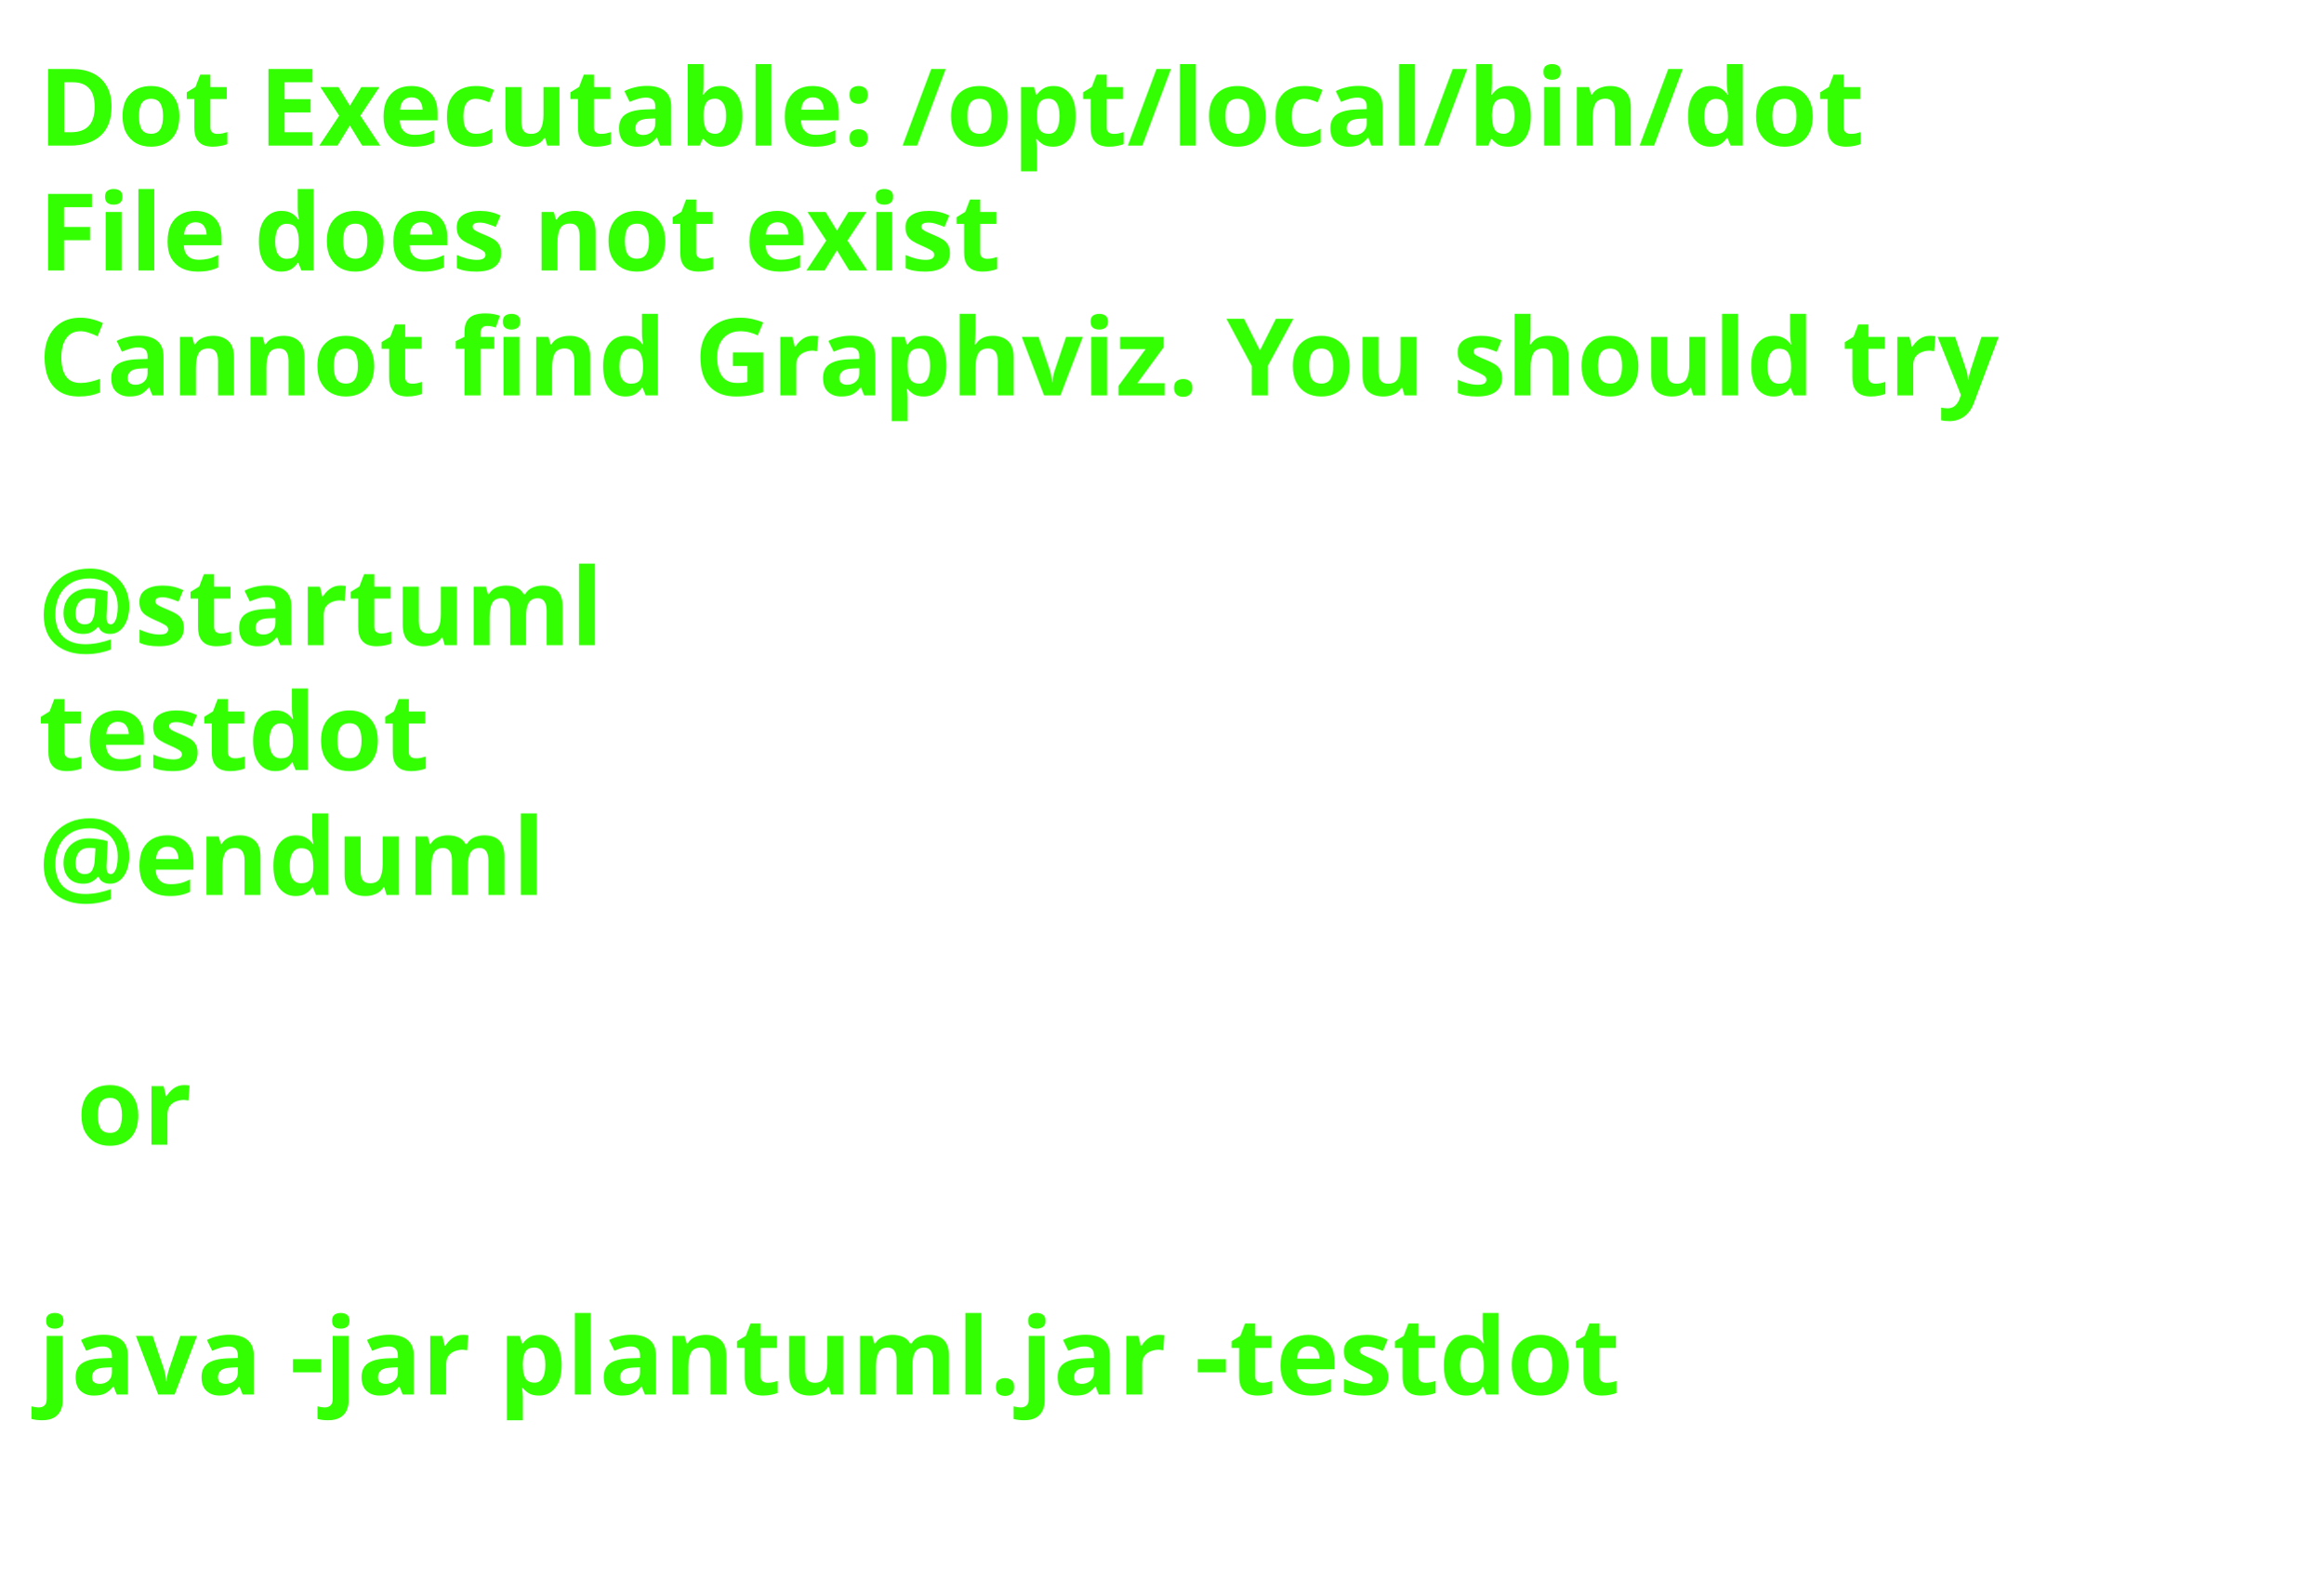
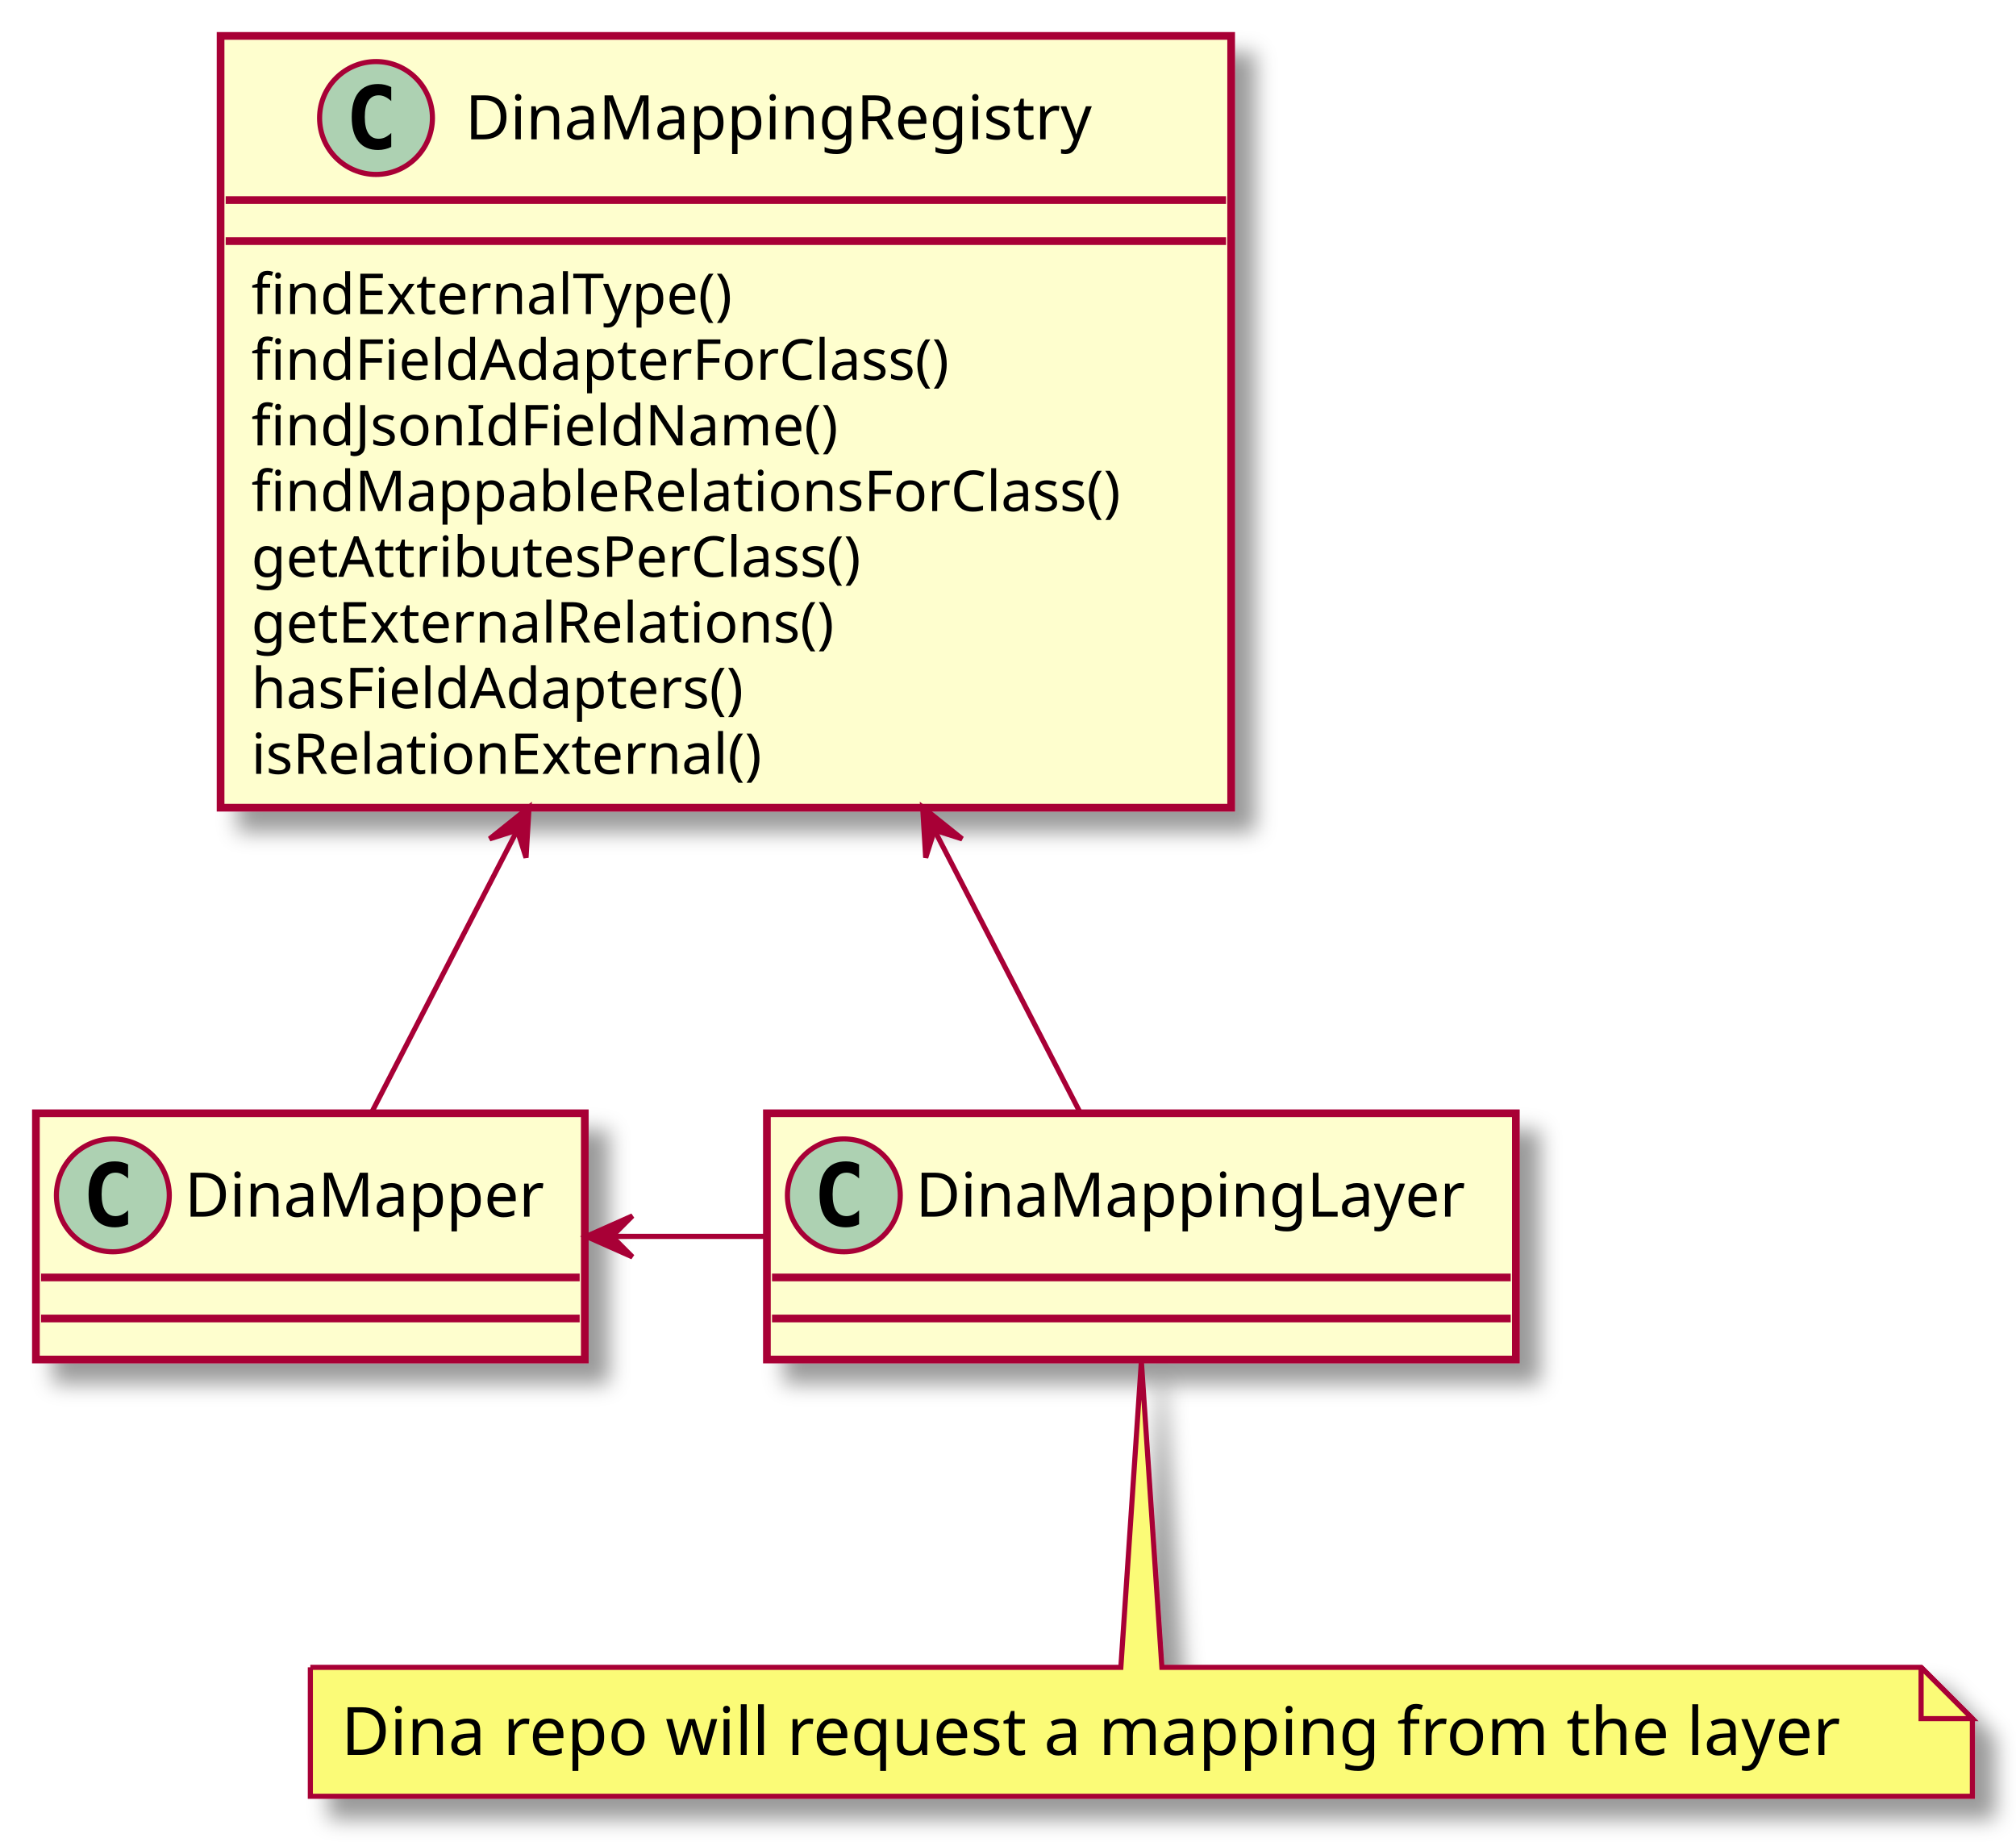
- <svg xmlns="http://www.w3.org/2000/svg" contentScriptType="application/ecmascript" contentStyleType="text/css" height="206px" preserveAspectRatio="none" style="width:303px;height:206px;background:#000000;" version="1.1" viewBox="0 0 303 206" width="303px" zoomAndPan="magnify">
-   <defs />
+ <svg xmlns="http://www.w3.org/2000/svg" contentScriptType="application/ecmascript" contentStyleType="text/css" height="359px" preserveAspectRatio="none" style="width:393px;height:359px;" version="1.1" viewBox="0 0 393 359" width="393px" zoomAndPan="magnify">
+   <defs>
+     <filter height="300%" id="f1oqs1e4wng1r6" width="300%" x="-1" y="-1">
+       <feGaussianBlur result="blurOut" stdDeviation="2.0" />
+       <feColorMatrix in="blurOut" result="blurOut2" type="matrix" values="0 0 0 0 0 0 0 0 0 0 0 0 0 0 0 0 0 0 .4 0" />
+       <feOffset dx="4.0" dy="4.0" in="blurOut2" result="blurOut3" />
+       <feBlend in="SourceGraphic" in2="blurOut3" mode="normal" />
+     </filter>
+   </defs>
  <g>
-     <text fill="#33FF02" font-family="sans-serif" font-size="14" font-weight="bold" lengthAdjust="spacing" textLength="261" x="5" y="19">Dot Executable: /opt/local/bin/dot</text>
-     <text fill="#33FF02" font-family="sans-serif" font-size="14" font-weight="bold" lengthAdjust="spacing" textLength="145" x="5" y="35.297">File does not exist</text>
-     <text fill="#33FF02" font-family="sans-serif" font-size="14" font-weight="bold" lengthAdjust="spacing" textLength="291" x="5" y="51.594">Cannot find Graphviz. You should try</text>
-     <text fill="#33FF02" font-family="sans-serif" font-size="14" font-weight="bold" lengthAdjust="spacing" textLength="0" x="10" y="67.891" />
-     <text fill="#33FF02" font-family="sans-serif" font-size="14" font-weight="bold" lengthAdjust="spacing" textLength="79" x="5" y="84.188">@startuml</text>
-     <text fill="#33FF02" font-family="sans-serif" font-size="14" font-weight="bold" lengthAdjust="spacing" textLength="57" x="5" y="100.484">testdot</text>
-     <text fill="#33FF02" font-family="sans-serif" font-size="14" font-weight="bold" lengthAdjust="spacing" textLength="72" x="5" y="116.781">@enduml</text>
-     <text fill="#33FF02" font-family="sans-serif" font-size="14" font-weight="bold" lengthAdjust="spacing" textLength="0" x="10" y="133.078" />
-     <text fill="#33FF02" font-family="sans-serif" font-size="14" font-weight="bold" lengthAdjust="spacing" textLength="17" x="10" y="149.375">or</text>
-     <text fill="#33FF02" font-family="sans-serif" font-size="14" font-weight="bold" lengthAdjust="spacing" textLength="0" x="10" y="165.672" />
-     <text fill="#33FF02" font-family="sans-serif" font-size="14" font-weight="bold" lengthAdjust="spacing" textLength="227" x="5" y="181.969">java -jar plantuml.jar -testdot</text>
-     <text fill="#33FF02" font-family="sans-serif" font-size="14" font-weight="bold" lengthAdjust="spacing" textLength="0" x="10" y="198.266" />
+     <rect fill="#FEFECE" filter="url(#f1oqs1e4wng1r6)" height="150.438" id="DinaMappingRegistry" style="stroke:#A80036;stroke-width:1.5;" width="197" x="43" y="7" />
+     <ellipse cx="73.3" cy="23" fill="#ADD1B2" rx="11" ry="11" style="stroke:#A80036;stroke-width:1.0;" />
+     <path d="M76.269,28.641 Q75.691,28.938 75.05,29.078 Q74.409,29.234 73.706,29.234 Q71.206,29.234 69.878,27.594 Q68.566,25.938 68.566,22.812 Q68.566,19.688 69.878,18.031 Q71.206,16.375 73.706,16.375 Q74.409,16.375 75.05,16.531 Q75.706,16.688 76.269,16.984 L76.269,19.703 Q75.644,19.125 75.05,18.859 Q74.456,18.578 73.831,18.578 Q72.487,18.578 71.8,19.656 Q71.112,20.719 71.112,22.812 Q71.112,24.906 71.8,25.984 Q72.487,27.047 73.831,27.047 Q74.456,27.047 75.05,26.781 Q75.644,26.5 76.269,25.922 L76.269,28.641 Z " fill="#000000" />
+     <text fill="#000000" font-family="sans-serif" font-size="12" lengthAdjust="spacing" textLength="131" x="90.7" y="27.154">DinaMappingRegistry</text>
+     <line style="stroke:#A80036;stroke-width:1.5;" x1="44" x2="239" y1="39" y2="39" />
+     <line style="stroke:#A80036;stroke-width:1.5;" x1="44" x2="239" y1="47" y2="47" />
+     <text fill="#000000" font-family="sans-serif" font-size="11" lengthAdjust="spacing" textLength="102" x="49" y="61.21">findExternalType()</text>
+     <text fill="#000000" font-family="sans-serif" font-size="11" lengthAdjust="spacing" textLength="149" x="49" y="74.015">findFieldAdapterForClass()</text>
+     <text fill="#000000" font-family="sans-serif" font-size="11" lengthAdjust="spacing" textLength="122" x="49" y="86.82">findJsonIdFieldName()</text>
+     <text fill="#000000" font-family="sans-serif" font-size="11" lengthAdjust="spacing" textLength="185" x="49" y="99.624">findMappableRelationsForClass()</text>
+     <text fill="#000000" font-family="sans-serif" font-size="11" lengthAdjust="spacing" textLength="132" x="49" y="112.429">getAttributesPerClass()</text>
+     <text fill="#000000" font-family="sans-serif" font-size="11" lengthAdjust="spacing" textLength="124" x="49" y="125.234">getExternalRelations()</text>
+     <text fill="#000000" font-family="sans-serif" font-size="11" lengthAdjust="spacing" textLength="106" x="49" y="138.039">hasFieldAdapters()</text>
+     <text fill="#000000" font-family="sans-serif" font-size="11" lengthAdjust="spacing" textLength="109" x="49" y="150.843">isRelationExternal()</text>
+     <rect fill="#FEFECE" filter="url(#f1oqs1e4wng1r6)" height="48" id="DinaMapper" style="stroke:#A80036;stroke-width:1.5;" width="107" x="7" y="217" />
+     <ellipse cx="22" cy="233" fill="#ADD1B2" rx="11" ry="11" style="stroke:#A80036;stroke-width:1.0;" />
+     <path d="M24.969,238.641 Q24.391,238.938 23.75,239.078 Q23.109,239.234 22.406,239.234 Q19.906,239.234 18.578,237.594 Q17.266,235.938 17.266,232.812 Q17.266,229.688 18.578,228.031 Q19.906,226.375 22.406,226.375 Q23.109,226.375 23.75,226.531 Q24.406,226.688 24.969,226.984 L24.969,229.703 Q24.344,229.125 23.75,228.859 Q23.156,228.578 22.531,228.578 Q21.188,228.578 20.5,229.656 Q19.812,230.719 19.812,232.812 Q19.812,234.906 20.5,235.984 Q21.188,237.047 22.531,237.047 Q23.156,237.047 23.75,236.781 Q24.344,236.5 24.969,235.922 L24.969,238.641 Z " fill="#000000" />
+     <text fill="#000000" font-family="sans-serif" font-size="12" lengthAdjust="spacing" textLength="75" x="36" y="237.154">DinaMapper</text>
+     <line style="stroke:#A80036;stroke-width:1.5;" x1="8" x2="113" y1="249" y2="249" />
+     <line style="stroke:#A80036;stroke-width:1.5;" x1="8" x2="113" y1="257" y2="257" />
+     <rect fill="#FEFECE" filter="url(#f1oqs1e4wng1r6)" height="48" id="DinaMappingLayer" style="stroke:#A80036;stroke-width:1.5;" width="146" x="149.5" y="217" />
+     <ellipse cx="164.5" cy="233" fill="#ADD1B2" rx="11" ry="11" style="stroke:#A80036;stroke-width:1.0;" />
+     <path d="M167.469,238.641 Q166.891,238.938 166.25,239.078 Q165.609,239.234 164.906,239.234 Q162.406,239.234 161.078,237.594 Q159.766,235.938 159.766,232.812 Q159.766,229.688 161.078,228.031 Q162.406,226.375 164.906,226.375 Q165.609,226.375 166.25,226.531 Q166.906,226.688 167.469,226.984 L167.469,229.703 Q166.844,229.125 166.25,228.859 Q165.656,228.578 165.031,228.578 Q163.688,228.578 163,229.656 Q162.312,230.719 162.312,232.812 Q162.312,234.906 163,235.984 Q163.688,237.047 165.031,237.047 Q165.656,237.047 166.25,236.781 Q166.844,236.5 167.469,235.922 L167.469,238.641 Z " fill="#000000" />
+     <text fill="#000000" font-family="sans-serif" font-size="12" lengthAdjust="spacing" textLength="114" x="178.5" y="237.154">DinaMappingLayer</text>
+     <line style="stroke:#A80036;stroke-width:1.5;" x1="150.5" x2="294.5" y1="249" y2="249" />
+     <line style="stroke:#A80036;stroke-width:1.5;" x1="150.5" x2="294.5" y1="257" y2="257" />
+     <path d="M60.5,325 L60.5,350.133 A0,0 0 0 0 60.5,350.133 L384.5,350.133 A0,0 0 0 0 384.5,350.133 L384.5,335 L374.5,325 L226.5,325 L222.5,265.36 L218.5,325 L60.5,325 A0,0 0 0 0 60.5,325 " fill="#FBFB77" filter="url(#f1oqs1e4wng1r6)" style="stroke:#A80036;stroke-width:1.0;" />
+     <path d="M374.5,325 L374.5,335 L384.5,335 L374.5,325 " fill="#FBFB77" style="stroke:#A80036;stroke-width:1.0;" />
+     <text fill="#000000" font-family="sans-serif" font-size="13" lengthAdjust="spacing" textLength="303" x="66.5" y="342.067">Dina repo will request a mapping from the layer</text>
+     <path codeLine="1" d="M100.79,161.91 C90.43,181.98 80.1,202.01 72.49,216.76 " fill="none" id="DinaMappingRegistry-backto-DinaMapper" style="stroke:#A80036;stroke-width:1.0;" />
+     <polygon fill="#A80036" points="103.13,157.36,95.44,163.514,100.831,161.8,102.545,167.191,103.13,157.36" style="stroke:#A80036;stroke-width:1.0;" />
+     <path codeLine="2" d="M182.21,161.91 C192.57,181.98 202.9,202.01 210.51,216.76 " fill="none" id="DinaMappingRegistry-backto-DinaMappingLayer" style="stroke:#A80036;stroke-width:1.0;" />
+     <polygon fill="#A80036" points="179.87,157.36,180.455,167.191,182.169,161.8,187.56,163.514,179.87,157.36" style="stroke:#A80036;stroke-width:1.0;" />
+     <path codeLine="3" d="M119.5,241 C129.46,241 139.41,241 149.37,241 " fill="none" id="DinaMapper-backto-DinaMappingLayer" style="stroke:#A80036;stroke-width:1.0;" />
+     <polygon fill="#A80036" points="114.29,241,123.29,245,119.29,241,123.29,237,114.29,241" style="stroke:#A80036;stroke-width:1.0;" />
  </g>
</svg>
